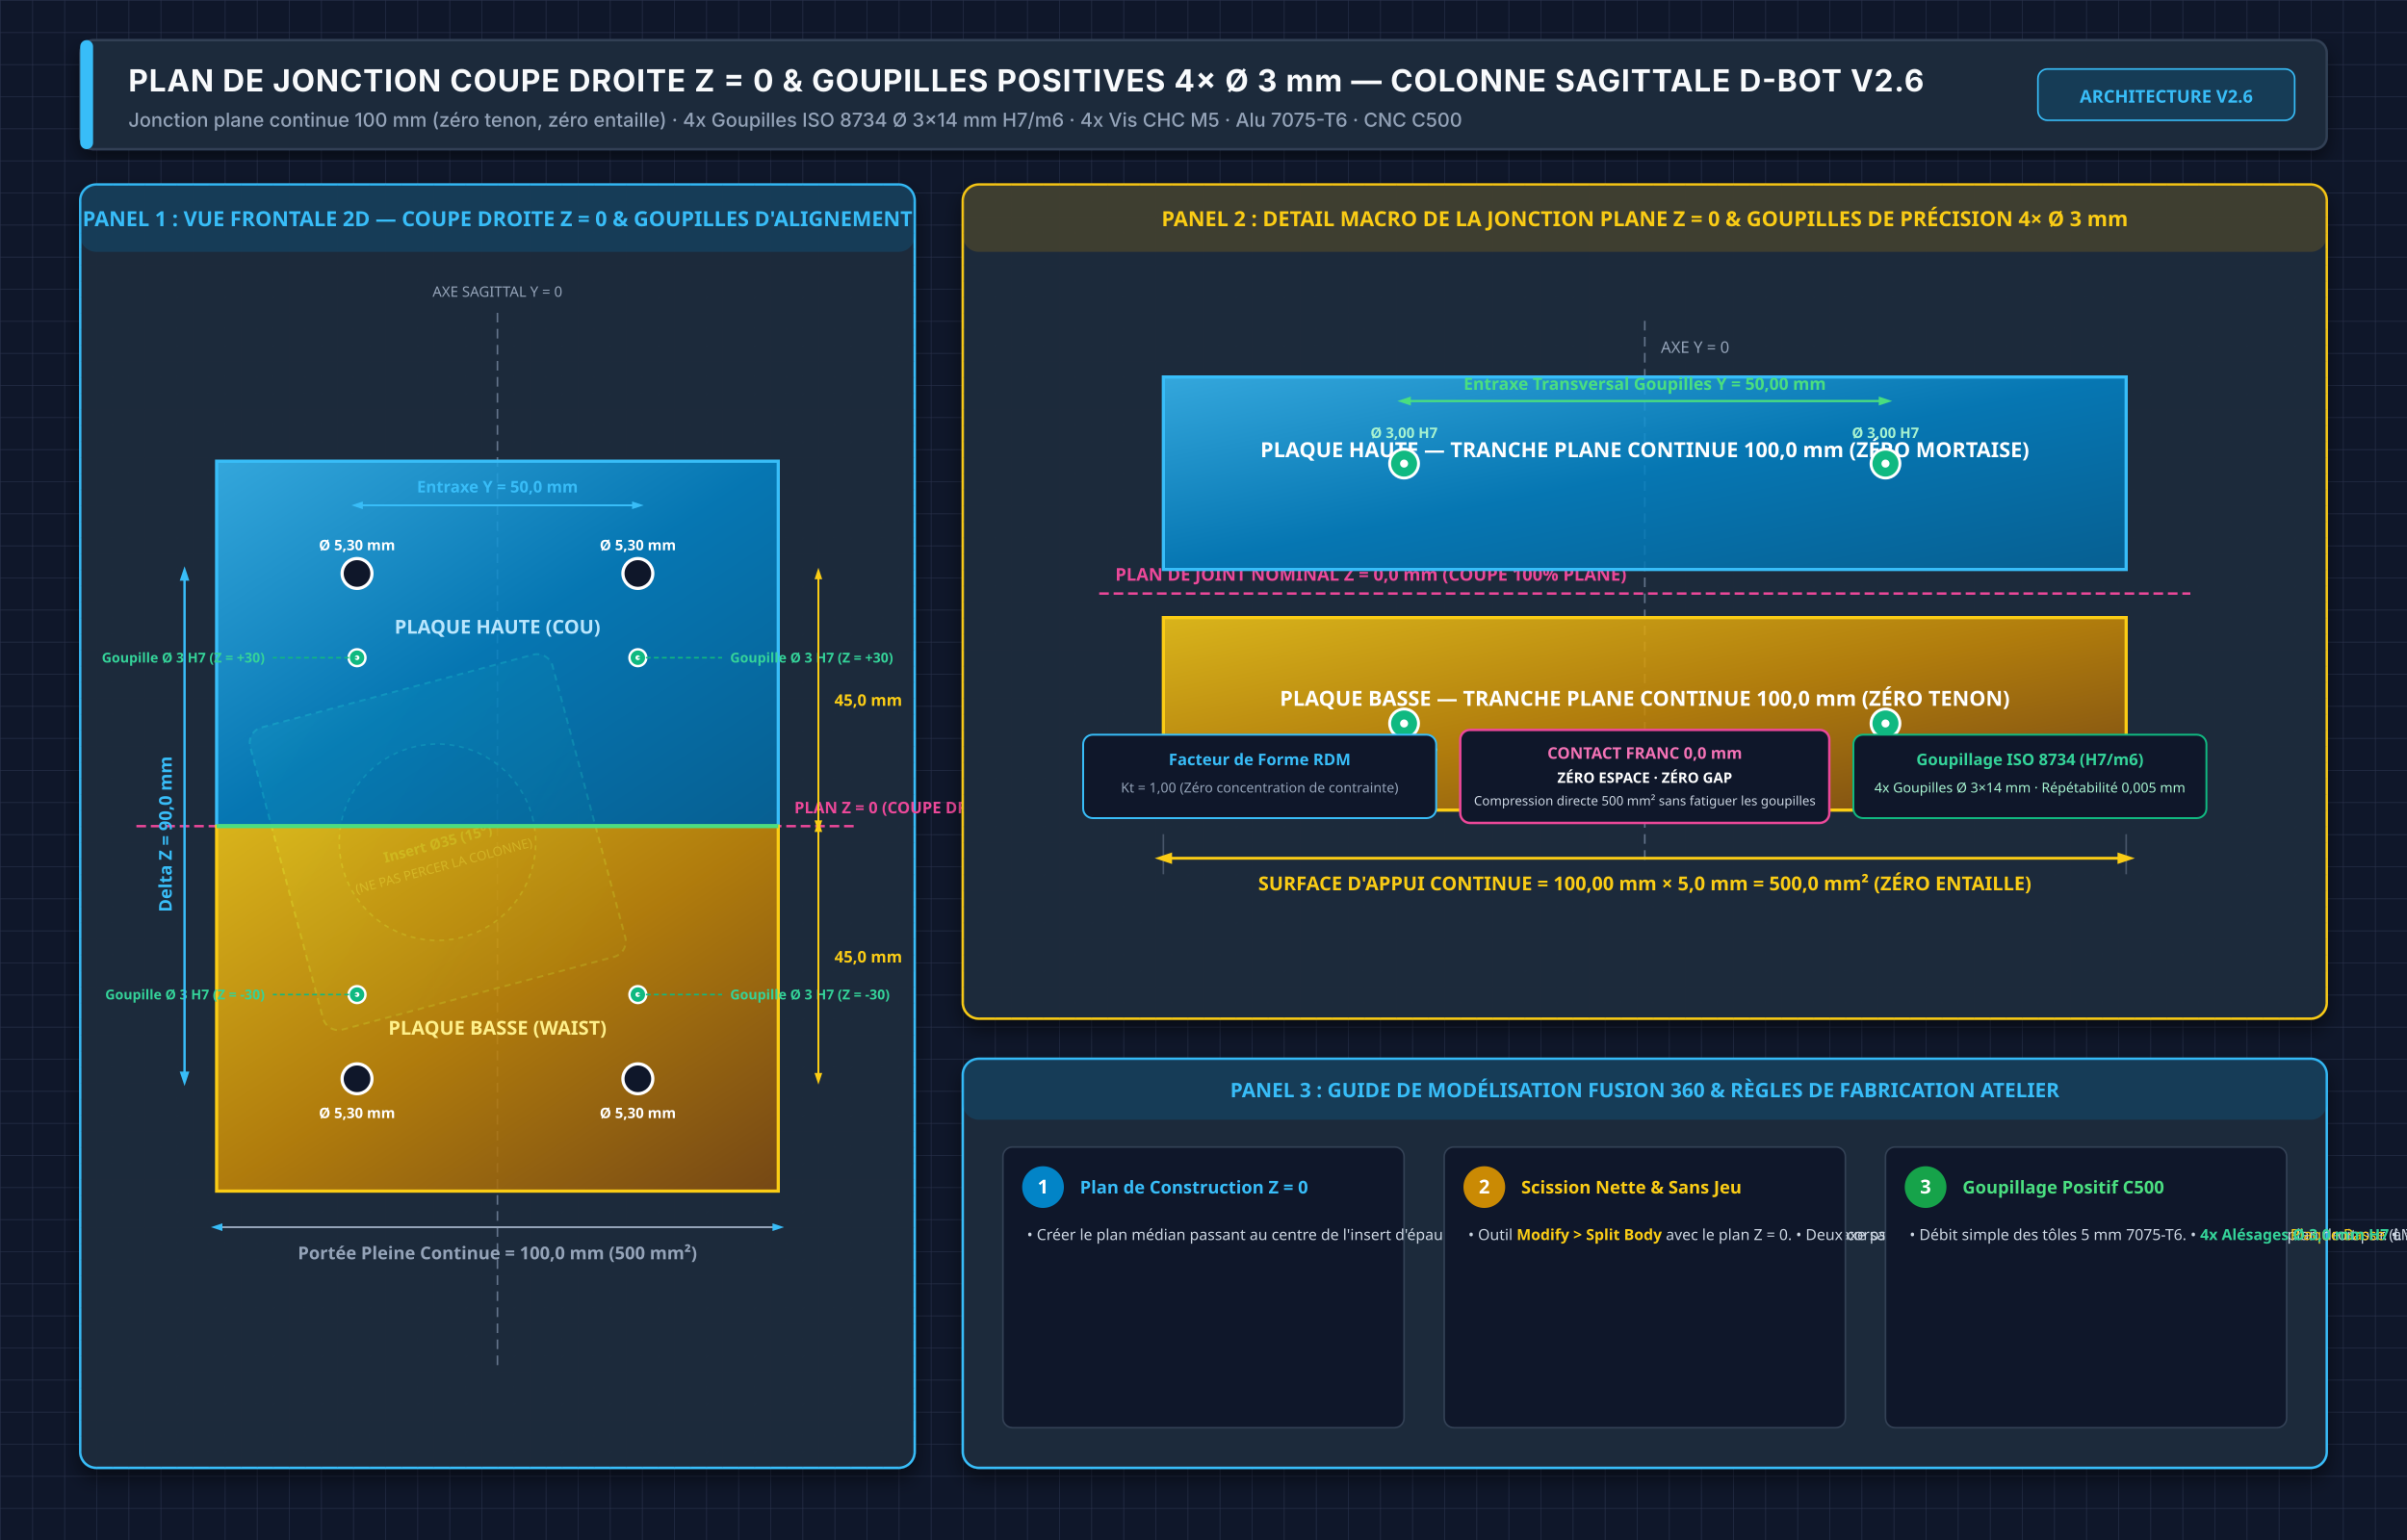
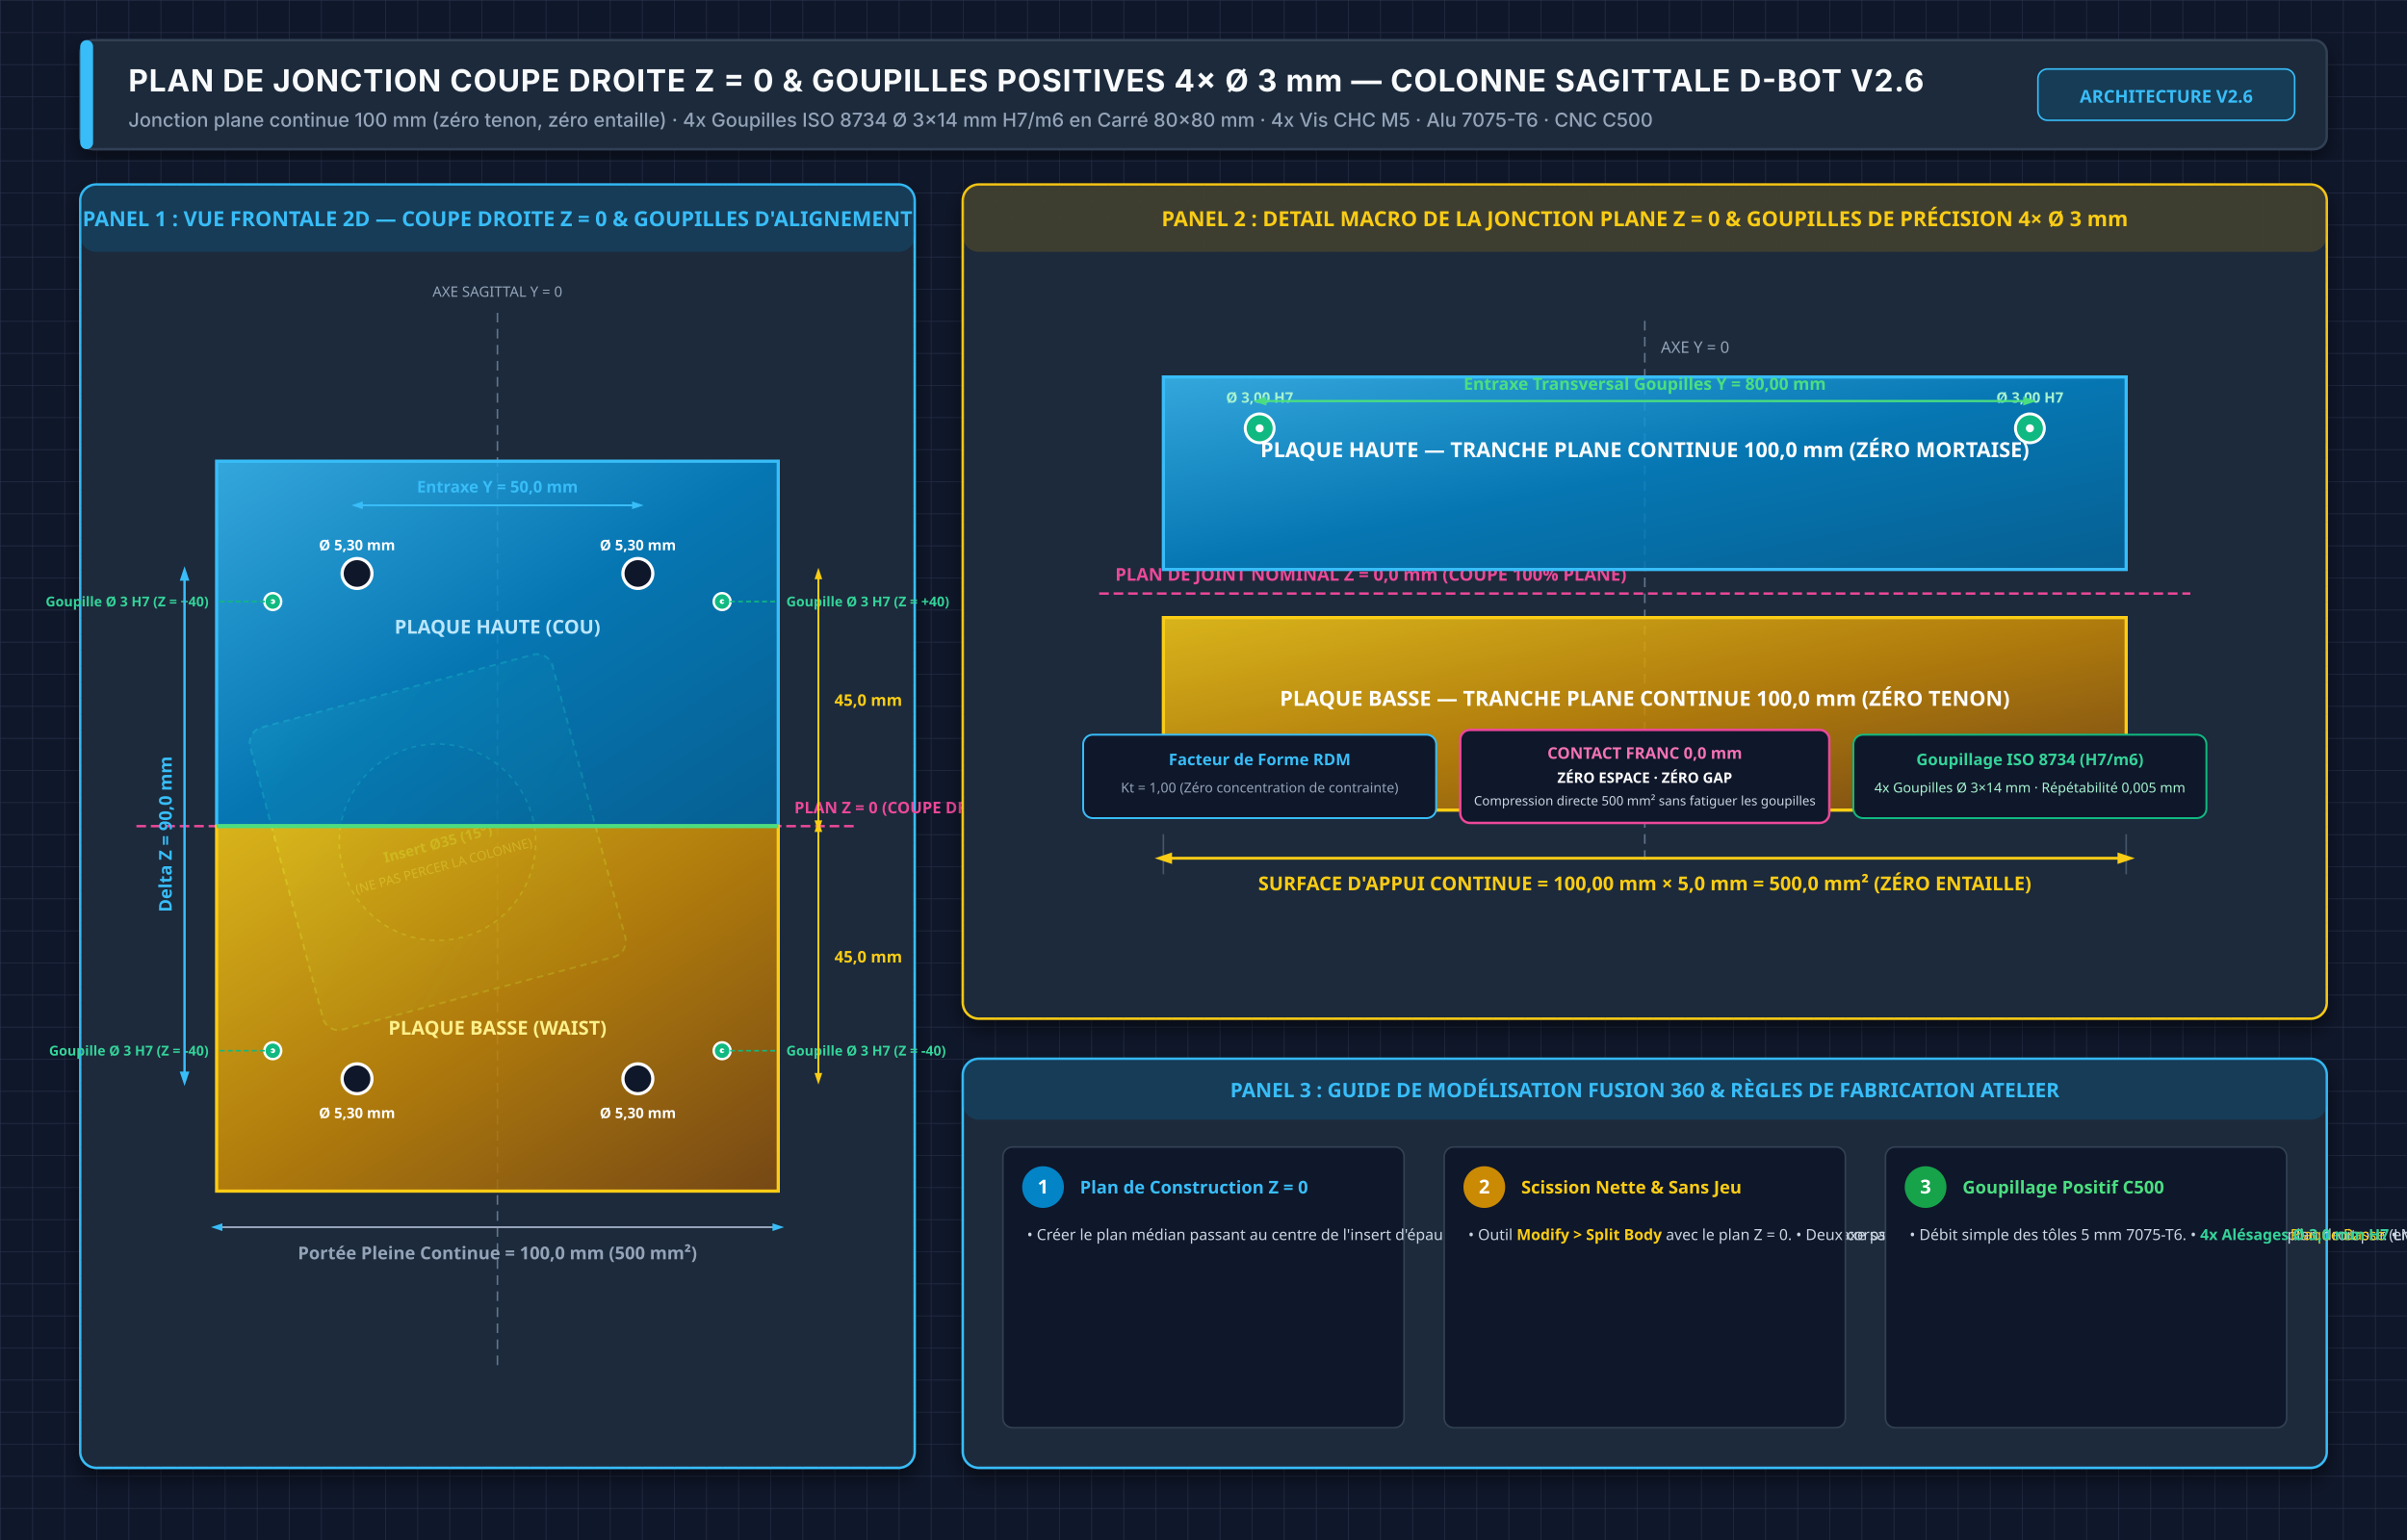
<svg xmlns="http://www.w3.org/2000/svg" viewBox="0 0 1500 960" width="100%" height="100%">
  <defs>
    <pattern id="gridBlueprint" width="20" height="20" patternUnits="userSpaceOnUse">
      <path d="M 20 0 L 0 0 0 20" fill="none" stroke="#2a324b" stroke-width="0.7" />
    </pattern>
    <pattern id="gridFine" width="10" height="10" patternUnits="userSpaceOnUse">
      <path d="M 10 0 L 0 0 0 10" fill="none" stroke="#1e293b" stroke-width="0.4" />
    </pattern>
    <linearGradient id="gradPlaqueHaute" x1="0%" y1="0%" x2="100%" y2="100%">
      <stop offset="0%" stop-color="#38bdf8" />
      <stop offset="50%" stop-color="#0284c7" />
      <stop offset="100%" stop-color="#0369a1" />
    </linearGradient>
    <linearGradient id="gradPlaqueBasse" x1="0%" y1="0%" x2="100%" y2="100%">
      <stop offset="0%" stop-color="#facc15" />
      <stop offset="50%" stop-color="#ca8a04" />
      <stop offset="100%" stop-color="#854d0e" />
    </linearGradient>
    <linearGradient id="gradInsertGhost" x1="0%" y1="0%" x2="100%" y2="100%">
      <stop offset="0%" stop-color="#4ade80" stop-opacity="0.3" />
      <stop offset="100%" stop-color="#16a34a" stop-opacity="0.15" />
    </linearGradient>
    <marker id="arrowDimSky" markerWidth="8" markerHeight="8" refX="4" refY="4" orient="auto">
      <path d="M 1 2 L 7 4 L 1 6 Z" fill="#38bdf8" />
    </marker>
    <marker id="arrowRevSky" markerWidth="8" markerHeight="8" refX="4" refY="4" orient="auto-start-reverse">
      <path d="M 1 2 L 7 4 L 1 6 Z" fill="#38bdf8" />
    </marker>
    <marker id="arrowDimYellow" markerWidth="8" markerHeight="8" refX="4" refY="4" orient="auto">
      <path d="M 1 2 L 7 4 L 1 6 Z" fill="#facc15" />
    </marker>
    <marker id="arrowRevYellow" markerWidth="8" markerHeight="8" refX="4" refY="4" orient="auto-start-reverse">
      <path d="M 1 2 L 7 4 L 1 6 Z" fill="#facc15" />
    </marker>
    <marker id="arrowDimGreen" markerWidth="8" markerHeight="8" refX="4" refY="4" orient="auto">
      <path d="M 1 2 L 7 4 L 1 6 Z" fill="#4ade80" />
    </marker>
    <marker id="arrowRevGreen" markerWidth="8" markerHeight="8" refX="4" refY="4" orient="auto-start-reverse">
      <path d="M 1 2 L 7 4 L 1 6 Z" fill="#4ade80" />
    </marker>
    <filter id="shadowBox" x="-10%" y="-10%" width="120%" height="120%">
      <feDropShadow dx="0" dy="6" stdDeviation="6" flood-color="#000000" flood-opacity="0.5" />
    </filter>
  </defs>
  <rect width="1500" height="960" fill="#0f172a" />
  <rect width="1500" height="960" fill="url(#gridBlueprint)" />
  <g transform="translate(50, 25)">
    <rect width="1400" height="68" rx="8" fill="#1e293b" stroke="#334155" stroke-width="1.5" filter="url(#shadowBox)" />
    <rect x="0" y="0" width="8" height="68" rx="4" fill="#38bdf8" />
    <text x="30" y="32" font-family="system-ui, -apple-system, sans-serif" font-size="19" font-weight="bold" fill="#f8fafc" letter-spacing="0.5">
      PLAN DE JONCTION COUPE DROITE Z = 0 &amp; GOUPILLES POSITIVES 4× Ø 3 mm — COLONNE SAGITTALE D-BOT V2.6
    </text>
    <text x="30" y="54" font-family="system-ui, -apple-system, sans-serif" font-size="12" font-weight="500" fill="#94a3b8">
-       Jonction plane continue 100 mm (zéro tenon, zéro entaille) · 4x Goupilles ISO 8734 Ø 3×14 mm H7/m6 · 4x Vis CHC M5 · Alu 7075-T6 · CNC C500
+       Jonction plane continue 100 mm (zéro tenon, zéro entaille) · 4x Goupilles ISO 8734 Ø 3×14 mm H7/m6 en Carré 80×80 mm · 4x Vis CHC M5 · Alu 7075-T6 · CNC C500
    </text>
    <rect x="1220" y="18" width="160" height="32" rx="6" fill="#0284c7" fill-opacity="0.2" stroke="#38bdf8" stroke-width="1" />
    <text x="1300" y="39" text-anchor="middle" font-family="system-ui, sans-serif" font-size="11" font-weight="bold" fill="#38bdf8">
      ARCHITECTURE V2.6
    </text>
  </g>
  <g transform="translate(50, 115)">
    <rect width="520" height="800" rx="10" fill="#1e293b" stroke="#38bdf8" stroke-width="1.5" filter="url(#shadowBox)" />
    <rect width="520" height="800" rx="10" fill="url(#gridFine)" opacity="0.25" />
    <rect x="0" y="0" width="520" height="42" rx="10" fill="#0284c7" opacity="0.2" />
    <text x="260" y="26" text-anchor="middle" font-family="system-ui, sans-serif" font-size="13" font-weight="bold" fill="#38bdf8">
      PANEL 1 : VUE FRONTALE 2D — COUPE DROITE Z = 0 &amp; GOUPILLES D'ALIGNEMENT
    </text>
    <g transform="translate(85, 400)">
      <line x1="175" y1="-320" x2="175" y2="340" stroke="#64748b" stroke-width="1" stroke-dasharray="6,4" />
      <text x="175" y="-330" text-anchor="middle" font-family="system-ui, sans-serif" font-size="9" fill="#94a3b8">AXE SAGITTAL Y = 0</text>
      <line x1="-50" y1="0" x2="400" y2="0" stroke="#ec4899" stroke-width="1.5" stroke-dasharray="6,3" />
      <text x="360" y="-8" font-family="system-ui, sans-serif" font-size="10" font-weight="bold" fill="#ec4899">PLAN Z = 0 (COUPE DROITE)</text>
      <g transform="translate(175, 0) rotate(-15)">
        <rect x="-136" y="-97.5" width="195" height="195" rx="10" fill="url(#gradInsertGhost)" stroke="#4ade80" stroke-width="1.2" stroke-dasharray="4,3" />
        <circle cx="-38.7" cy="0" r="61.2" fill="#0f172a" fill-opacity="0.4" stroke="#4ade80" stroke-width="1" stroke-dasharray="3,3" />
        <text x="-38.7" y="4" text-anchor="middle" font-family="system-ui, sans-serif" font-size="9" font-weight="bold" fill="#4ade80">
          Insert Ø35 (15°)
        </text>
        <text x="-38.7" y="18" text-anchor="middle" font-family="system-ui, sans-serif" font-size="8" fill="#86efac">
          (NE PAS PERCER LA COLONNE)
        </text>
      </g>
      <path d="         M 0,-227.5          L 350,-227.5          L 350,0          L 0,0          Z" fill="url(#gradPlaqueHaute)" stroke="#38bdf8" stroke-width="2" fill-opacity="0.85" />
      <text x="175" y="-120" text-anchor="middle" font-family="system-ui, sans-serif" font-size="12" font-weight="bold" fill="#bae6fd">
        PLAQUE HAUTE (COU)
      </text>
      <path d="         M 0,227.5          L 350,227.5          L 350,0          L 0,0          Z" fill="url(#gradPlaqueBasse)" stroke="#facc15" stroke-width="2" fill-opacity="0.85" />
      <text x="175" y="130" text-anchor="middle" font-family="system-ui, sans-serif" font-size="12" font-weight="bold" fill="#fef08a">
        PLAQUE BASSE (WAIST)
      </text>
      <line x1="0" y1="0" x2="350" y2="0" stroke="#4ade80" stroke-width="2.5" />
      <circle cx="87.5" cy="-157.5" r="9.3" fill="#0f172a" stroke="#ffffff" stroke-width="2" />
      <circle cx="262.5" cy="-157.5" r="9.3" fill="#0f172a" stroke="#ffffff" stroke-width="2" />
      <text x="87.5" y="-172" text-anchor="middle" font-family="system-ui, sans-serif" font-size="9" font-weight="bold" fill="#ffffff">Ø 5,30 mm</text>
      <text x="262.5" y="-172" text-anchor="middle" font-family="system-ui, sans-serif" font-size="9" font-weight="bold" fill="#ffffff">Ø 5,30 mm</text>
      <circle cx="87.5" cy="157.5" r="9.3" fill="#0f172a" stroke="#ffffff" stroke-width="2" />
      <circle cx="262.5" cy="157.5" r="9.3" fill="#0f172a" stroke="#ffffff" stroke-width="2" />
      <text x="87.5" y="182" text-anchor="middle" font-family="system-ui, sans-serif" font-size="9" font-weight="bold" fill="#ffffff">Ø 5,30 mm</text>
      <text x="262.5" y="182" text-anchor="middle" font-family="system-ui, sans-serif" font-size="9" font-weight="bold" fill="#ffffff">Ø 5,30 mm</text>
      <g id="dowel-pins">
-         <circle cx="87.5" cy="-105" r="5.25" fill="#10b981" stroke="#ffffff" stroke-width="1.5" />
-         <circle cx="87.5" cy="-105" r="1.5" fill="#ffffff" />
-         <circle cx="262.5" cy="-105" r="5.25" fill="#10b981" stroke="#ffffff" stroke-width="1.5" />
-         <circle cx="262.5" cy="-105" r="1.5" fill="#ffffff" />
-         <circle cx="87.5" cy="105" r="5.25" fill="#10b981" stroke="#ffffff" stroke-width="1.5" />
-         <circle cx="87.5" cy="105" r="1.5" fill="#ffffff" />
-         <circle cx="262.5" cy="105" r="5.25" fill="#10b981" stroke="#ffffff" stroke-width="1.5" />
-         <circle cx="262.5" cy="105" r="1.5" fill="#ffffff" />
-         <line x1="87.5" y1="-105" x2="35" y2="-105" stroke="#10b981" stroke-width="1" stroke-dasharray="3,2" />
-         <text x="30" y="-102" text-anchor="end" font-family="system-ui, sans-serif" font-size="8.5" font-weight="bold" fill="#34d399">
-           Goupille Ø 3 H7 (Z = +30)
-         </text>
-         <line x1="262.5" y1="-105" x2="315" y2="-105" stroke="#10b981" stroke-width="1" stroke-dasharray="3,2" />
-         <text x="320" y="-102" text-anchor="start" font-family="system-ui, sans-serif" font-size="8.5" font-weight="bold" fill="#34d399">
-           Goupille Ø 3 H7 (Z = +30)
-         </text>
-         <line x1="87.5" y1="105" x2="35" y2="105" stroke="#10b981" stroke-width="1" stroke-dasharray="3,2" />
-         <text x="30" y="108" text-anchor="end" font-family="system-ui, sans-serif" font-size="8.5" font-weight="bold" fill="#34d399">
-           Goupille Ø 3 H7 (Z = -30)
-         </text>
-         <line x1="262.5" y1="105" x2="315" y2="105" stroke="#10b981" stroke-width="1" stroke-dasharray="3,2" />
-         <text x="320" y="108" text-anchor="start" font-family="system-ui, sans-serif" font-size="8.5" font-weight="bold" fill="#34d399">
-           Goupille Ø 3 H7 (Z = -30)
+         <circle cx="35" cy="-140" r="5.25" fill="#10b981" stroke="#ffffff" stroke-width="1.5" />
+         <circle cx="35" cy="-140" r="1.5" fill="#ffffff" />
+         <circle cx="315" cy="-140" r="5.25" fill="#10b981" stroke="#ffffff" stroke-width="1.5" />
+         <circle cx="315" cy="-140" r="1.5" fill="#ffffff" />
+         <circle cx="35" cy="140" r="5.25" fill="#10b981" stroke="#ffffff" stroke-width="1.5" />
+         <circle cx="35" cy="140" r="1.5" fill="#ffffff" />
+         <circle cx="315" cy="140" r="5.25" fill="#10b981" stroke="#ffffff" stroke-width="1.5" />
+         <circle cx="315" cy="140" r="1.5" fill="#ffffff" />
+         <line x1="35" y1="-140" x2="0" y2="-140" stroke="#10b981" stroke-width="1" stroke-dasharray="3,2" />
+         <text x="-5" y="-137" text-anchor="end" font-family="system-ui, sans-serif" font-size="8.5" font-weight="bold" fill="#34d399">
+           Goupille Ø 3 H7 (Z = +40)
+         </text>
+         <line x1="315" y1="-140" x2="350" y2="-140" stroke="#10b981" stroke-width="1" stroke-dasharray="3,2" />
+         <text x="355" y="-137" text-anchor="start" font-family="system-ui, sans-serif" font-size="8.5" font-weight="bold" fill="#34d399">
+           Goupille Ø 3 H7 (Z = +40)
+         </text>
+         <line x1="35" y1="140" x2="0" y2="140" stroke="#10b981" stroke-width="1" stroke-dasharray="3,2" />
+         <text x="-5" y="143" text-anchor="end" font-family="system-ui, sans-serif" font-size="8.5" font-weight="bold" fill="#34d399">
+           Goupille Ø 3 H7 (Z = -40)
+         </text>
+         <line x1="315" y1="140" x2="350" y2="140" stroke="#10b981" stroke-width="1" stroke-dasharray="3,2" />
+         <text x="355" y="143" text-anchor="start" font-family="system-ui, sans-serif" font-size="8.5" font-weight="bold" fill="#34d399">
+           Goupille Ø 3 H7 (Z = -40)
        </text>
      </g>
      <line x1="-20" y1="-157.5" x2="-20" y2="157.5" stroke="#38bdf8" stroke-width="1.5" marker-start="url(#arrowRevSky)" marker-end="url(#arrowDimSky)" />
      <text x="-28" y="5" text-anchor="middle" font-family="system-ui, sans-serif" font-size="11" font-weight="bold" fill="#38bdf8" transform="rotate(-90,-28,5)">
        Delta Z = 90,0 mm
      </text>
      <line x1="375" y1="-157.5" x2="375" y2="0" stroke="#facc15" stroke-width="1.2" marker-start="url(#arrowRevYellow)" marker-end="url(#arrowDimYellow)" />
      <text x="385" y="-75" font-family="system-ui, sans-serif" font-size="10" font-weight="bold" fill="#facc15">
        45,0 mm
      </text>
      <line x1="375" y1="0" x2="375" y2="157.5" stroke="#facc15" stroke-width="1.2" marker-start="url(#arrowRevYellow)" marker-end="url(#arrowDimYellow)" />
      <text x="385" y="85" font-family="system-ui, sans-serif" font-size="10" font-weight="bold" fill="#facc15">
        45,0 mm
      </text>
      <line x1="87.5" y1="-200" x2="262.5" y2="-200" stroke="#38bdf8" stroke-width="1.2" marker-start="url(#arrowRevSky)" marker-end="url(#arrowDimSky)" />
      <text x="175" y="-208" text-anchor="middle" font-family="system-ui, sans-serif" font-size="10" font-weight="bold" fill="#38bdf8">
        Entraxe Y = 50,0 mm
      </text>
      <line x1="0" y1="250" x2="350" y2="250" stroke="#94a3b8" stroke-width="1.2" marker-start="url(#arrowRevSky)" marker-end="url(#arrowDimSky)" />
      <text x="175" y="270" text-anchor="middle" font-family="system-ui, sans-serif" font-size="11" font-weight="bold" fill="#94a3b8">
        Portée Pleine Continue = 100,0 mm (500 mm²)
      </text>
    </g>
  </g>
  <g transform="translate(600, 115)">
    <rect width="850" height="520" rx="10" fill="#1e293b" stroke="#facc15" stroke-width="1.5" filter="url(#shadowBox)" />
    <rect width="850" height="520" rx="10" fill="url(#gridFine)" opacity="0.25" />
    <rect x="0" y="0" width="850" height="42" rx="10" fill="#ca8a04" opacity="0.2" />
    <text x="425" y="26" text-anchor="middle" font-family="system-ui, sans-serif" font-size="13" font-weight="bold" fill="#facc15">
      PANEL 2 : DETAIL MACRO DE LA JONCTION PLANE Z = 0 &amp; GOUPILLES DE PRÉCISION 4× Ø 3 mm
    </text>
    <g transform="translate(425, 255)">
      <line x1="-340" y1="0" x2="340" y2="0" stroke="#ec4899" stroke-width="1.5" stroke-dasharray="6,3" />
      <text x="-330" y="-8" font-family="system-ui, sans-serif" font-size="11" font-weight="bold" fill="#ec4899">PLAN DE JOINT NOMINAL Z = 0,0 mm (COUPE 100% PLANE)</text>
      <line x1="0" y1="-170" x2="0" y2="170" stroke="#64748b" stroke-width="1" stroke-dasharray="6,4" />
      <text x="10" y="-150" font-family="system-ui, sans-serif" font-size="10" fill="#94a3b8">AXE Y = 0</text>
      <g transform="translate(0, -15)">
        <rect x="-300" y="-120" width="600" height="120" fill="url(#gradPlaqueHaute)" stroke="#38bdf8" stroke-width="2" fill-opacity="0.85" />
        <text x="0" y="-70" text-anchor="middle" font-family="system-ui, sans-serif" font-size="13" font-weight="bold" fill="#ffffff">
          PLAQUE HAUTE — TRANCHE PLANE CONTINUE 100,0 mm (ZÉRO MORTAISE)
        </text>
-         <circle cx="-150" cy="-66" r="9" fill="#10b981" stroke="#ffffff" stroke-width="1.8" />
-         <circle cx="-150" cy="-66" r="2.5" fill="#ffffff" />
-         <circle cx="150" cy="-66" r="9" fill="#10b981" stroke="#ffffff" stroke-width="1.8" />
-         <circle cx="150" cy="-66" r="2.5" fill="#ffffff" />
-         <text x="-150" y="-82" text-anchor="middle" font-family="system-ui, sans-serif" font-size="9" font-weight="bold" fill="#a7f3d0">
-           Ø 3,00 H7
-         </text>
-         <text x="150" y="-82" text-anchor="middle" font-family="system-ui, sans-serif" font-size="9" font-weight="bold" fill="#a7f3d0">
+         <circle cx="-240" cy="-88" r="9" fill="#10b981" stroke="#ffffff" stroke-width="1.8" />
+         <circle cx="-240" cy="-88" r="2.5" fill="#ffffff" />
+         <circle cx="240" cy="-88" r="9" fill="#10b981" stroke="#ffffff" stroke-width="1.8" />
+         <circle cx="240" cy="-88" r="2.5" fill="#ffffff" />
+         <text x="-240" y="-104" text-anchor="middle" font-family="system-ui, sans-serif" font-size="9" font-weight="bold" fill="#a7f3d0">
+           Ø 3,00 H7
+         </text>
+         <text x="240" y="-104" text-anchor="middle" font-family="system-ui, sans-serif" font-size="9" font-weight="bold" fill="#a7f3d0">
          Ø 3,00 H7
        </text>
      </g>
      <g transform="translate(0, 15)">
        <rect x="-300" y="0" width="600" height="120" fill="url(#gradPlaqueBasse)" stroke="#facc15" stroke-width="2" fill-opacity="0.85" />
        <text x="0" y="55" text-anchor="middle" font-family="system-ui, sans-serif" font-size="13" font-weight="bold" fill="#ffffff">
          PLAQUE BASSE — TRANCHE PLANE CONTINUE 100,0 mm (ZÉRO TENON)
        </text>
-         <circle cx="-150" cy="66" r="9" fill="#10b981" stroke="#ffffff" stroke-width="1.8" />
-         <circle cx="-150" cy="66" r="2.5" fill="#ffffff" />
-         <circle cx="150" cy="66" r="9" fill="#10b981" stroke="#ffffff" stroke-width="1.8" />
-         <circle cx="150" cy="66" r="2.5" fill="#ffffff" />
-         <text x="-150" y="88" text-anchor="middle" font-family="system-ui, sans-serif" font-size="9" font-weight="bold" fill="#a7f3d0">
-           Ø 3,00 H7
-         </text>
-         <text x="150" y="88" text-anchor="middle" font-family="system-ui, sans-serif" font-size="9" font-weight="bold" fill="#a7f3d0">
+         <circle cx="-240" cy="88" r="9" fill="#10b981" stroke="#ffffff" stroke-width="1.8" />
+         <circle cx="-240" cy="88" r="2.5" fill="#ffffff" />
+         <circle cx="240" cy="88" r="9" fill="#10b981" stroke="#ffffff" stroke-width="1.8" />
+         <circle cx="240" cy="88" r="2.5" fill="#ffffff" />
+         <text x="-240" y="110" text-anchor="middle" font-family="system-ui, sans-serif" font-size="9" font-weight="bold" fill="#a7f3d0">
+           Ø 3,00 H7
+         </text>
+         <text x="240" y="110" text-anchor="middle" font-family="system-ui, sans-serif" font-size="9" font-weight="bold" fill="#a7f3d0">
          Ø 3,00 H7
        </text>
      </g>
      <line x1="-300" y1="150" x2="-300" y2="175" stroke="#475569" stroke-width="1" />
      <line x1="300" y1="150" x2="300" y2="175" stroke="#475569" stroke-width="1" />
      <line x1="-300" y1="165" x2="300" y2="165" stroke="#facc15" stroke-width="1.8" marker-start="url(#arrowRevYellow)" marker-end="url(#arrowDimYellow)" />
      <text x="0" y="185" text-anchor="middle" font-family="system-ui, sans-serif" font-size="12" font-weight="bold" fill="#facc15">
        SURFACE D'APPUI CONTINUE = 100,00 mm × 5,0 mm = 500,0 mm² (ZÉRO ENTAILLE)
      </text>
-       <line x1="-150" y1="-120" x2="150" y2="-120" stroke="#4ade80" stroke-width="1.4" marker-start="url(#arrowRevGreen)" marker-end="url(#arrowDimGreen)" />
+       <line x1="-240" y1="-120" x2="240" y2="-120" stroke="#4ade80" stroke-width="1.4" marker-start="url(#arrowRevGreen)" marker-end="url(#arrowDimGreen)" />
      <text x="0" y="-127" text-anchor="middle" font-family="system-ui, sans-serif" font-size="10.5" font-weight="bold" fill="#4ade80">
-         Entraxe Transversal Goupilles Y = 50,00 mm
+         Entraxe Transversal Goupilles Y = 80,00 mm
      </text>
      <rect x="-350" y="88" width="220" height="52" rx="6" fill="#0f172a" stroke="#38bdf8" stroke-width="1.2" />
      <text x="-240" y="107" text-anchor="middle" font-family="system-ui, sans-serif" font-size="10" font-weight="bold" fill="#38bdf8">
        Facteur de Forme RDM
      </text>
      <text x="-240" y="124" text-anchor="middle" font-family="system-ui, sans-serif" font-size="8.5" fill="#94a3b8">
        Kt = 1,00 (Zéro concentration de contrainte)
      </text>
      <rect x="-115" y="85" width="230" height="58" rx="6" fill="#0f172a" stroke="#ec4899" stroke-width="1.5" />
      <text x="0" y="103" text-anchor="middle" font-family="system-ui, sans-serif" font-size="10" font-weight="bold" fill="#f472b6">
        CONTACT FRANC 0,0 mm
      </text>
      <text x="0" y="118" text-anchor="middle" font-family="system-ui, sans-serif" font-size="9" font-weight="bold" fill="#ffffff">
        ZÉRO ESPACE · ZÉRO GAP
      </text>
      <text x="0" y="132" text-anchor="middle" font-family="system-ui, sans-serif" font-size="8" fill="#cbd5e1">
        Compression directe 500 mm² sans fatiguer les goupilles
      </text>
      <rect x="130" y="88" width="220" height="52" rx="6" fill="#0f172a" stroke="#10b981" stroke-width="1.2" />
      <text x="240" y="107" text-anchor="middle" font-family="system-ui, sans-serif" font-size="10" font-weight="bold" fill="#34d399">
        Goupillage ISO 8734 (H7/m6)
      </text>
      <text x="240" y="124" text-anchor="middle" font-family="system-ui, sans-serif" font-size="8.5" fill="#a7f3d0">
        4x Goupilles Ø 3×14 mm · Répétabilité 0,005 mm
      </text>
    </g>
  </g>
  <g transform="translate(600, 660)">
    <rect width="850" height="255" rx="10" fill="#1e293b" stroke="#38bdf8" stroke-width="1.5" filter="url(#shadowBox)" />
    <rect x="0" y="0" width="850" height="38" rx="10" fill="#0284c7" opacity="0.2" />
    <text x="425" y="24" text-anchor="middle" font-family="system-ui, sans-serif" font-size="12.5" font-weight="bold" fill="#38bdf8">
      PANEL 3 : GUIDE DE MODÉLISATION FUSION 360 &amp; RÈGLES DE FABRICATION ATELIER
    </text>
    <g transform="translate(25, 55)">
      <rect width="250" height="175" rx="6" fill="#0f172a" stroke="#334155" stroke-width="1" />
      <rect x="12" y="12" width="26" height="26" rx="13" fill="#0284c7" />
      <text x="25" y="29" text-anchor="middle" font-family="system-ui, sans-serif" font-size="12" font-weight="bold" fill="#ffffff">1</text>
      <text x="48" y="29" font-family="system-ui, sans-serif" font-size="11" font-weight="bold" fill="#38bdf8">Plan de Construction Z = 0</text>
      <text x="15" y="58" font-family="system-ui, sans-serif" font-size="9.5" fill="#cbd5e1">
        • Créer le plan médian passant au centre de l'insert d'épaule.<br />
        • Plan horizontal rigoureusement perpendiculaire à l'axe sagittal.<br />
        • <tspan font-weight="bold" fill="#4ade80">Zéro profil tenon complexe</tspan> : la découpe est un plan droit pur.<br />
        • Marge saine continue de 30 mm avant les perçages de goupilles.
      </text>
      <g transform="translate(275, 0)">
        <rect width="250" height="175" rx="6" fill="#0f172a" stroke="#334155" stroke-width="1" />
        <rect x="12" y="12" width="26" height="26" rx="13" fill="#ca8a04" />
        <text x="25" y="29" text-anchor="middle" font-family="system-ui, sans-serif" font-size="12" font-weight="bold" fill="#ffffff">2</text>
        <text x="48" y="29" font-family="system-ui, sans-serif" font-size="11" font-weight="bold" fill="#facc15">Scission Nette &amp; Sans Jeu</text>
        <text x="15" y="58" font-family="system-ui, sans-serif" font-size="9.5" fill="#cbd5e1">
          • Outil <tspan fill="#facc15" font-weight="bold">Modify &gt; Split Body</tspan> avec le plan Z = 0.<br />
          • Deux corps indépendants générés :<br />
            - <tspan fill="#38bdf8">Plaque Haute</tspan> (L = 142,7 mm)<br />
            - <tspan fill="#facc15">Plaque Basse</tspan> (L = 297,13 mm).<br />
          • <tspan font-weight="bold" fill="#38bdf8">ZÉRO Offset Face requis</tspan> : portée métal-métal à fleur 0,0 mm.
        </text>
      </g>
      <g transform="translate(550, 0)">
        <rect width="250" height="175" rx="6" fill="#0f172a" stroke="#334155" stroke-width="1" />
        <rect x="12" y="12" width="26" height="26" rx="13" fill="#16a34a" />
        <text x="25" y="29" text-anchor="middle" font-family="system-ui, sans-serif" font-size="12" font-weight="bold" fill="#ffffff">3</text>
        <text x="48" y="29" font-family="system-ui, sans-serif" font-size="11" font-weight="bold" fill="#4ade80">Goupillage Positif C500</text>
        <text x="15" y="58" font-family="system-ui, sans-serif" font-size="9.5" fill="#cbd5e1">
          • Débit simple des tôles 5 mm 7075-T6.<br />
-           • <tspan fill="#34d399" font-weight="bold">4x Alésages Ø 3,0 mm H7</tspan> à Z=±30 mm (Y=±25 mm).<br />
+           • <tspan fill="#34d399" font-weight="bold">4x Alésages Ø 3,0 mm H7</tspan> en Carré 80×80 mm (Z=±40 mm, Y=±40 mm).<br />
          • Avant-trou Ø 2,90 mm + alésoir Ø 3,00 mm H7.<br />
          • 4 goupilles trempées ISO 8734 Ø 3×14 mm.<br />
          • Éclissage sandwich 15 mm + 4 vis M5 (5,5 N.m).
        </text>
      </g>
    </g>
  </g>
</svg>
